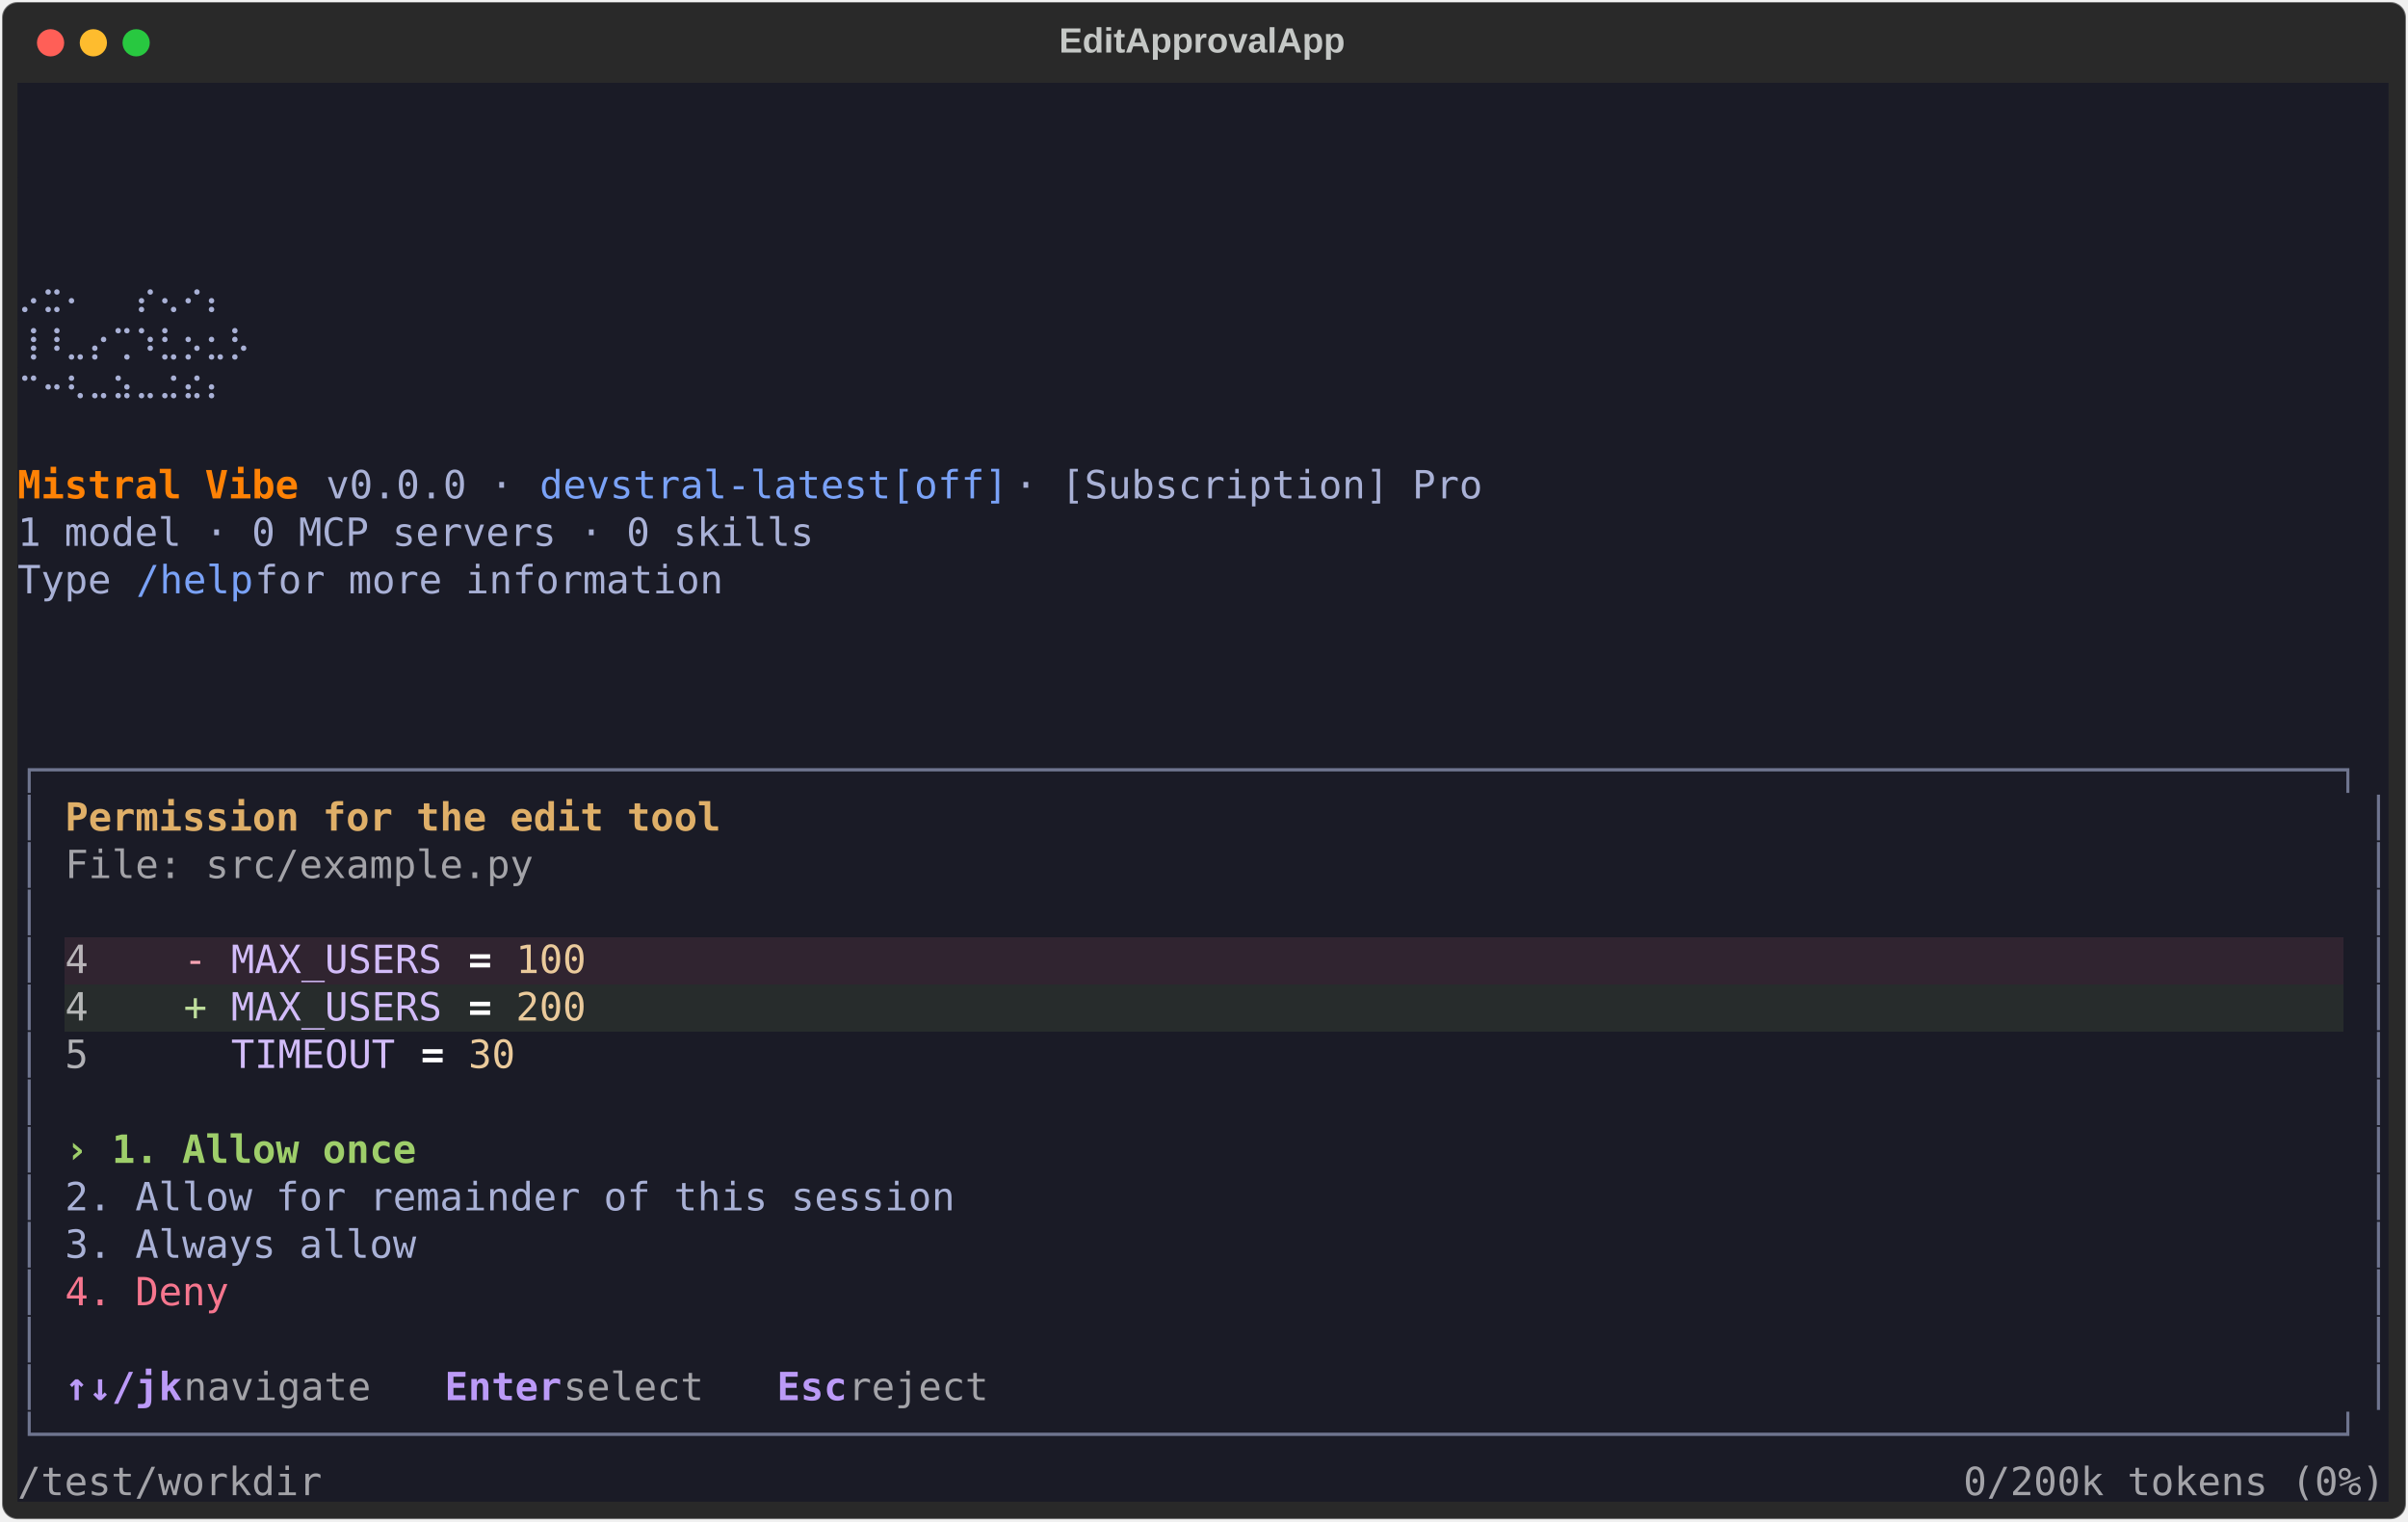
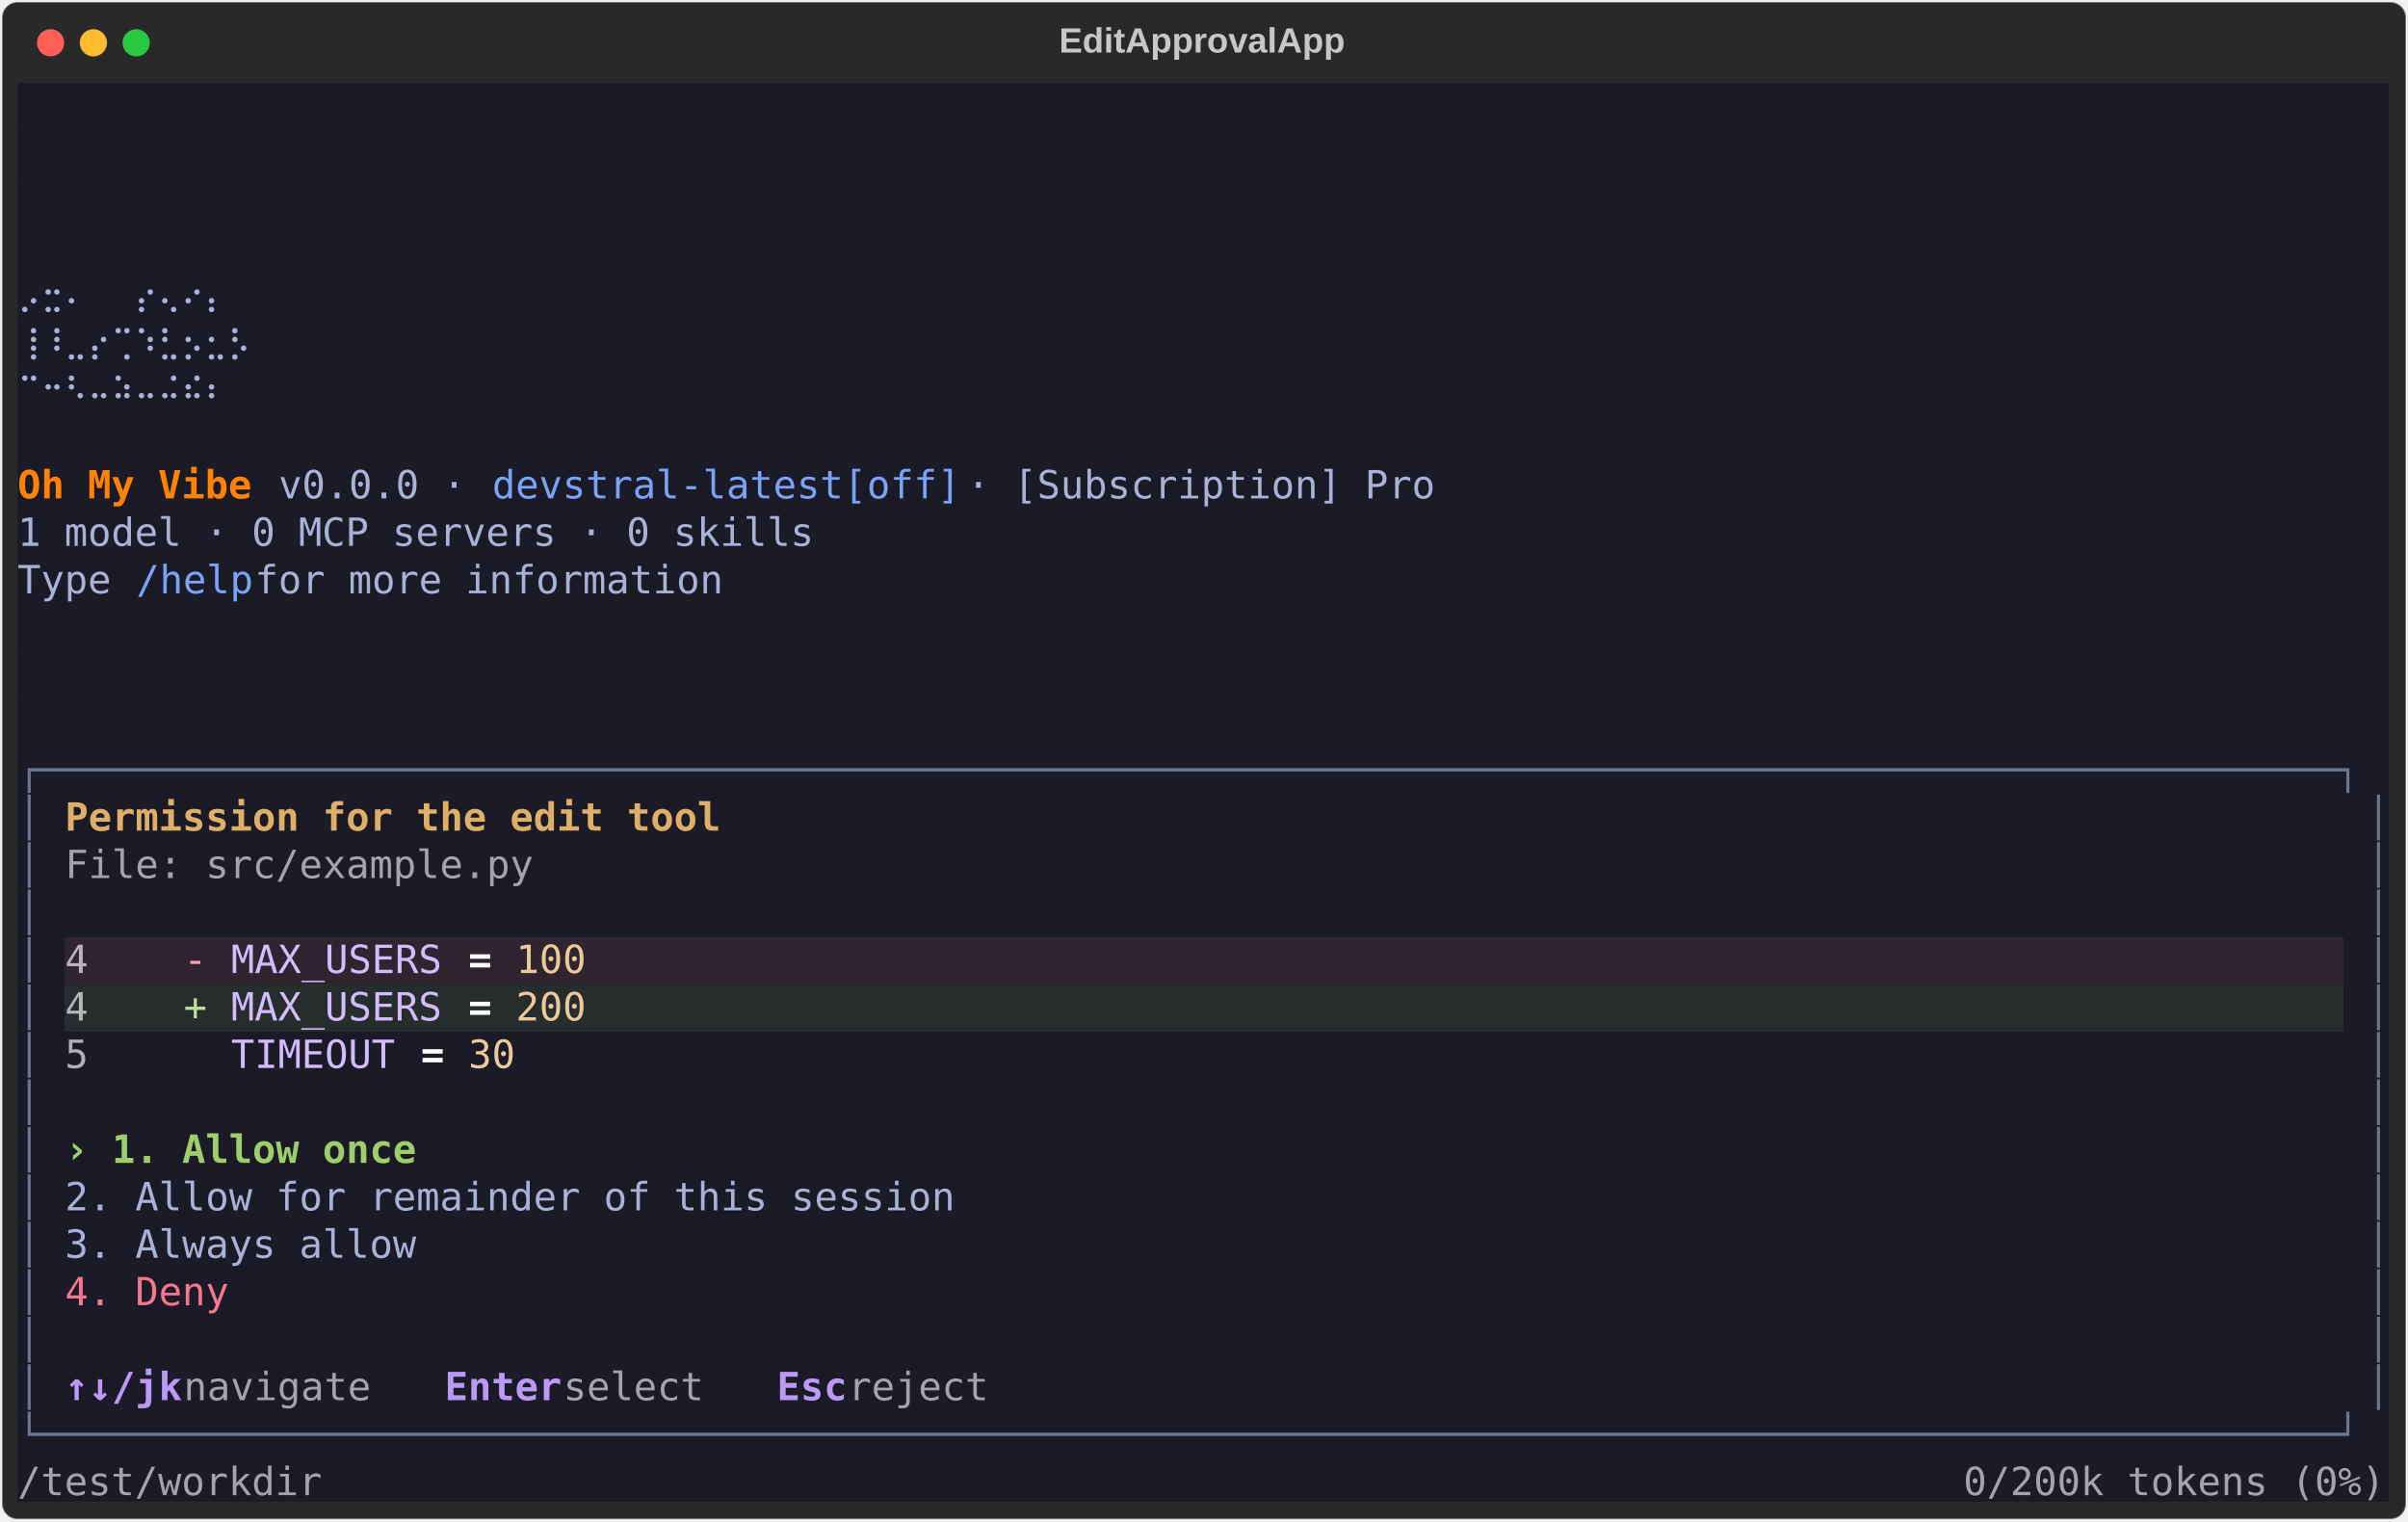
<svg xmlns="http://www.w3.org/2000/svg" class="rich-terminal" viewBox="0 0 1238 782.0">
  <style>

    @font-face {
        font-family: "Fira Code";
        src: local("FiraCode-Regular"),
                url("https://cdnjs.cloudflare.com/ajax/libs/firacode/6.2.0/woff2/FiraCode-Regular.woff2") format("woff2"),
                url("https://cdnjs.cloudflare.com/ajax/libs/firacode/6.2.0/woff/FiraCode-Regular.woff") format("woff");
        font-style: normal;
        font-weight: 400;
    }
    @font-face {
        font-family: "Fira Code";
        src: local("FiraCode-Bold"),
                url("https://cdnjs.cloudflare.com/ajax/libs/firacode/6.2.0/woff2/FiraCode-Bold.woff2") format("woff2"),
                url("https://cdnjs.cloudflare.com/ajax/libs/firacode/6.2.0/woff/FiraCode-Bold.woff") format("woff");
        font-style: bold;
        font-weight: 700;
    }

    .terminal-matrix {
        font-family: Fira Code, monospace;
        font-size: 20px;
        line-height: 24.4px;
        font-variant-east-asian: full-width;
    }

    .terminal-title {
        font-size: 18px;
        font-weight: bold;
        font-family: arial;
    }

    .terminal-r1 { fill: #c5c8c6 }
.terminal-r2 { fill: #a9b1d6 }
.terminal-r3 { fill: #ff8205;font-weight: bold }
.terminal-r4 { fill: #1a1b26 }
.terminal-r5 { fill: #7aa2f7 }
.terminal-r6 { fill: #6f758f }
.terminal-r7 { fill: #dfaf68;font-weight: bold }
.terminal-r8 { fill: #a3a3a8 }
.terminal-r9 { fill: #b8b4b8 }
.terminal-r10 { fill: #f9a4b4 }
.terminal-r11 { fill: #d2bcf9 }
.terminal-r12 { fill: #ffffff }
.terminal-r13 { fill: #ffffff;font-weight: bold }
.terminal-r14 { fill: #eaca9b }
.terminal-r15 { fill: #b5b7b7 }
.terminal-r16 { fill: #bede9c }
.terminal-r17 { fill: #b1b1b5 }
.terminal-r18 { fill: #9ece6a;font-weight: bold }
.terminal-r19 { fill: #f6768e }
.terminal-r20 { fill: #bb9af7;font-weight: bold }
    </style>
  <defs>
    <clipPath id="terminal-clip-terminal">
      <rect x="0" y="0" width="1219.0" height="731.0" />
    </clipPath>
    <clipPath id="terminal-line-0">
      <rect x="0" y="1.5" width="1220" height="24.65" />
    </clipPath>
    <clipPath id="terminal-line-1">
      <rect x="0" y="25.9" width="1220" height="24.65" />
    </clipPath>
    <clipPath id="terminal-line-2">
      <rect x="0" y="50.3" width="1220" height="24.65" />
    </clipPath>
    <clipPath id="terminal-line-3">
      <rect x="0" y="74.7" width="1220" height="24.65" />
    </clipPath>
    <clipPath id="terminal-line-4">
      <rect x="0" y="99.1" width="1220" height="24.65" />
    </clipPath>
    <clipPath id="terminal-line-5">
      <rect x="0" y="123.5" width="1220" height="24.65" />
    </clipPath>
    <clipPath id="terminal-line-6">
      <rect x="0" y="147.9" width="1220" height="24.65" />
    </clipPath>
    <clipPath id="terminal-line-7">
      <rect x="0" y="172.3" width="1220" height="24.65" />
    </clipPath>
    <clipPath id="terminal-line-8">
      <rect x="0" y="196.7" width="1220" height="24.65" />
    </clipPath>
    <clipPath id="terminal-line-9">
      <rect x="0" y="221.1" width="1220" height="24.65" />
    </clipPath>
    <clipPath id="terminal-line-10">
      <rect x="0" y="245.5" width="1220" height="24.65" />
    </clipPath>
    <clipPath id="terminal-line-11">
      <rect x="0" y="269.9" width="1220" height="24.65" />
    </clipPath>
    <clipPath id="terminal-line-12">
      <rect x="0" y="294.3" width="1220" height="24.65" />
    </clipPath>
    <clipPath id="terminal-line-13">
      <rect x="0" y="318.7" width="1220" height="24.65" />
    </clipPath>
    <clipPath id="terminal-line-14">
      <rect x="0" y="343.1" width="1220" height="24.65" />
    </clipPath>
    <clipPath id="terminal-line-15">
      <rect x="0" y="367.5" width="1220" height="24.65" />
    </clipPath>
    <clipPath id="terminal-line-16">
      <rect x="0" y="391.9" width="1220" height="24.65" />
    </clipPath>
    <clipPath id="terminal-line-17">
      <rect x="0" y="416.3" width="1220" height="24.65" />
    </clipPath>
    <clipPath id="terminal-line-18">
      <rect x="0" y="440.7" width="1220" height="24.65" />
    </clipPath>
    <clipPath id="terminal-line-19">
      <rect x="0" y="465.1" width="1220" height="24.65" />
    </clipPath>
    <clipPath id="terminal-line-20">
      <rect x="0" y="489.5" width="1220" height="24.65" />
    </clipPath>
    <clipPath id="terminal-line-21">
      <rect x="0" y="513.9" width="1220" height="24.65" />
    </clipPath>
    <clipPath id="terminal-line-22">
      <rect x="0" y="538.3" width="1220" height="24.65" />
    </clipPath>
    <clipPath id="terminal-line-23">
      <rect x="0" y="562.7" width="1220" height="24.65" />
    </clipPath>
    <clipPath id="terminal-line-24">
      <rect x="0" y="587.1" width="1220" height="24.65" />
    </clipPath>
    <clipPath id="terminal-line-25">
      <rect x="0" y="611.5" width="1220" height="24.65" />
    </clipPath>
    <clipPath id="terminal-line-26">
      <rect x="0" y="635.9" width="1220" height="24.65" />
    </clipPath>
    <clipPath id="terminal-line-27">
      <rect x="0" y="660.3" width="1220" height="24.65" />
    </clipPath>
    <clipPath id="terminal-line-28">
      <rect x="0" y="684.7" width="1220" height="24.65" />
    </clipPath>
  </defs>
  <rect fill="#292929" stroke="rgba(255,255,255,0.35)" stroke-width="1" x="1" y="1" width="1236" height="780" rx="8" />
  <text class="terminal-title" fill="#c5c8c6" text-anchor="middle" x="618" y="27">EditApprovalApp</text>
  <g transform="translate(26,22)">
    <circle cx="0" cy="0" r="7" fill="#ff5f57" />
    <circle cx="22" cy="0" r="7" fill="#febc2e" />
    <circle cx="44" cy="0" r="7" fill="#28c840" />
  </g>
  <g transform="translate(9, 41)" clip-path="url(#terminal-clip-terminal)">
    <rect fill="#1a1b26" x="0" y="1.5" width="1220" height="24.65" shape-rendering="crispEdges" />
    <rect fill="#1a1b26" x="0" y="25.9" width="1220" height="24.65" shape-rendering="crispEdges" />
    <rect fill="#1a1b26" x="0" y="50.3" width="1220" height="24.65" shape-rendering="crispEdges" />
    <rect fill="#1a1b26" x="0" y="74.7" width="1220" height="24.65" shape-rendering="crispEdges" />
    <rect fill="#1a1b26" x="0" y="99.1" width="134.2" height="24.65" shape-rendering="crispEdges" />
-     <rect fill="#1a1b26" x="134.2" y="99.1" width="646.6" height="24.65" shape-rendering="crispEdges" />
-     <rect fill="#1a1b26" x="780.8" y="99.1" width="439.2" height="24.65" shape-rendering="crispEdges" />
+     <rect fill="#1a1b26" x="134.2" y="99.1" width="622.2" height="24.65" shape-rendering="crispEdges" />
+     <rect fill="#1a1b26" x="756.4" y="99.1" width="463.6" height="24.65" shape-rendering="crispEdges" />
    <rect fill="#1a1b26" x="0" y="123.5" width="134.2" height="24.65" shape-rendering="crispEdges" />
-     <rect fill="#1a1b26" x="134.2" y="123.5" width="646.6" height="24.65" shape-rendering="crispEdges" />
-     <rect fill="#1a1b26" x="780.8" y="123.5" width="439.2" height="24.65" shape-rendering="crispEdges" />
+     <rect fill="#1a1b26" x="134.2" y="123.5" width="622.2" height="24.65" shape-rendering="crispEdges" />
+     <rect fill="#1a1b26" x="756.4" y="123.5" width="463.6" height="24.65" shape-rendering="crispEdges" />
    <rect fill="#1a1b26" x="0" y="147.9" width="134.2" height="24.65" shape-rendering="crispEdges" />
-     <rect fill="#1a1b26" x="134.2" y="147.9" width="646.6" height="24.65" shape-rendering="crispEdges" />
-     <rect fill="#1a1b26" x="780.8" y="147.9" width="439.2" height="24.65" shape-rendering="crispEdges" />
-     <rect fill="#1a1b26" x="0" y="172.3" width="780.8" height="24.65" shape-rendering="crispEdges" />
-     <rect fill="#1a1b26" x="780.8" y="172.3" width="439.2" height="24.65" shape-rendering="crispEdges" />
-     <rect fill="#1a1b26" x="0" y="196.7" width="146.4" height="24.65" shape-rendering="crispEdges" />
-     <rect fill="#1a1b26" x="146.4" y="196.7" width="12.2" height="24.65" shape-rendering="crispEdges" />
-     <rect fill="#1a1b26" x="158.6" y="196.7" width="109.8" height="24.65" shape-rendering="crispEdges" />
-     <rect fill="#1a1b26" x="268.4" y="196.7" width="244" height="24.65" shape-rendering="crispEdges" />
-     <rect fill="#1a1b26" x="512.4" y="196.7" width="256.2" height="24.65" shape-rendering="crispEdges" />
-     <rect fill="#1a1b26" x="768.6" y="196.7" width="12.2" height="24.65" shape-rendering="crispEdges" />
-     <rect fill="#1a1b26" x="780.8" y="196.7" width="439.2" height="24.65" shape-rendering="crispEdges" />
+     <rect fill="#1a1b26" x="134.2" y="147.9" width="622.2" height="24.65" shape-rendering="crispEdges" />
+     <rect fill="#1a1b26" x="756.4" y="147.9" width="463.6" height="24.65" shape-rendering="crispEdges" />
+     <rect fill="#1a1b26" x="0" y="172.3" width="756.4" height="24.65" shape-rendering="crispEdges" />
+     <rect fill="#1a1b26" x="756.4" y="172.3" width="463.6" height="24.65" shape-rendering="crispEdges" />
+     <rect fill="#1a1b26" x="0" y="196.7" width="122" height="24.65" shape-rendering="crispEdges" />
+     <rect fill="#1a1b26" x="122" y="196.7" width="12.2" height="24.65" shape-rendering="crispEdges" />
+     <rect fill="#1a1b26" x="134.2" y="196.7" width="109.8" height="24.65" shape-rendering="crispEdges" />
+     <rect fill="#1a1b26" x="244" y="196.7" width="244" height="24.65" shape-rendering="crispEdges" />
+     <rect fill="#1a1b26" x="488" y="196.7" width="256.2" height="24.65" shape-rendering="crispEdges" />
+     <rect fill="#1a1b26" x="744.2" y="196.7" width="12.2" height="24.65" shape-rendering="crispEdges" />
+     <rect fill="#1a1b26" x="756.4" y="196.7" width="463.6" height="24.65" shape-rendering="crispEdges" />
    <rect fill="#1a1b26" x="0" y="221.1" width="414.8" height="24.65" shape-rendering="crispEdges" />
-     <rect fill="#1a1b26" x="414.8" y="221.1" width="366" height="24.65" shape-rendering="crispEdges" />
-     <rect fill="#1a1b26" x="780.8" y="221.1" width="439.2" height="24.65" shape-rendering="crispEdges" />
+     <rect fill="#1a1b26" x="414.8" y="221.1" width="341.6" height="24.65" shape-rendering="crispEdges" />
+     <rect fill="#1a1b26" x="756.4" y="221.1" width="463.6" height="24.65" shape-rendering="crispEdges" />
    <rect fill="#1a1b26" x="0" y="245.5" width="61" height="24.65" shape-rendering="crispEdges" />
    <rect fill="#1a1b26" x="61" y="245.5" width="61" height="24.65" shape-rendering="crispEdges" />
    <rect fill="#1a1b26" x="122" y="245.5" width="256.2" height="24.65" shape-rendering="crispEdges" />
-     <rect fill="#1a1b26" x="378.2" y="245.5" width="402.6" height="24.65" shape-rendering="crispEdges" />
-     <rect fill="#1a1b26" x="780.8" y="245.5" width="439.2" height="24.65" shape-rendering="crispEdges" />
+     <rect fill="#1a1b26" x="378.2" y="245.5" width="378.2" height="24.65" shape-rendering="crispEdges" />
+     <rect fill="#1a1b26" x="756.4" y="245.5" width="463.6" height="24.65" shape-rendering="crispEdges" />
    <rect fill="#1a1b26" x="0" y="269.9" width="1220" height="24.65" shape-rendering="crispEdges" />
    <rect fill="#1a1b26" x="0" y="294.3" width="1220" height="24.65" shape-rendering="crispEdges" />
    <rect fill="#1a1b26" x="0" y="318.7" width="0" height="24.65" shape-rendering="crispEdges" />
    <rect fill="#1a1b26" x="0" y="318.7" width="1220" height="24.65" shape-rendering="crispEdges" />
    <rect fill="#1a1b26" x="0" y="343.1" width="1220" height="24.65" shape-rendering="crispEdges" />
    <rect fill="#1a1b26" x="0" y="367.5" width="12.2" height="24.65" shape-rendering="crispEdges" />
    <rect fill="#1a1b26" x="12.2" y="367.5" width="12.2" height="24.65" shape-rendering="crispEdges" />
    <rect fill="#1a1b26" x="24.4" y="367.5" width="341.6" height="24.65" shape-rendering="crispEdges" />
    <rect fill="#1a1b26" x="366" y="367.5" width="841.8" height="24.65" shape-rendering="crispEdges" />
    <rect fill="#1a1b26" x="1207.8" y="367.5" width="12.2" height="24.65" shape-rendering="crispEdges" />
    <rect fill="#1a1b26" x="0" y="391.9" width="12.2" height="24.65" shape-rendering="crispEdges" />
    <rect fill="#1a1b26" x="12.2" y="391.9" width="12.2" height="24.65" shape-rendering="crispEdges" />
    <rect fill="#1a1b26" x="24.4" y="391.9" width="244" height="24.65" shape-rendering="crispEdges" />
    <rect fill="#1a1b26" x="268.4" y="391.9" width="939.4" height="24.65" shape-rendering="crispEdges" />
    <rect fill="#1a1b26" x="1207.8" y="391.9" width="12.2" height="24.65" shape-rendering="crispEdges" />
    <rect fill="#1a1b26" x="0" y="416.3" width="12.2" height="24.65" shape-rendering="crispEdges" />
    <rect fill="#1a1b26" x="12.2" y="416.3" width="12.2" height="24.65" shape-rendering="crispEdges" />
    <rect fill="#1a1b26" x="24.4" y="416.3" width="0" height="24.65" shape-rendering="crispEdges" />
    <rect fill="#1a1b26" x="24.4" y="416.3" width="1183.4" height="24.65" shape-rendering="crispEdges" />
    <rect fill="#1a1b26" x="1207.8" y="416.3" width="12.2" height="24.65" shape-rendering="crispEdges" />
    <rect fill="#1a1b26" x="0" y="440.7" width="12.2" height="24.65" shape-rendering="crispEdges" />
    <rect fill="#1a1b26" x="12.2" y="440.7" width="12.2" height="24.65" shape-rendering="crispEdges" />
    <rect fill="#302430" x="24.4" y="440.7" width="61" height="24.65" shape-rendering="crispEdges" />
    <rect fill="#302430" x="85.4" y="440.7" width="24.4" height="24.65" shape-rendering="crispEdges" />
    <rect fill="#302430" x="109.8" y="440.7" width="109.8" height="24.65" shape-rendering="crispEdges" />
    <rect fill="#302430" x="219.6" y="440.7" width="12.2" height="24.65" shape-rendering="crispEdges" />
    <rect fill="#302430" x="231.8" y="440.7" width="12.2" height="24.65" shape-rendering="crispEdges" />
    <rect fill="#302430" x="244" y="440.7" width="12.2" height="24.65" shape-rendering="crispEdges" />
    <rect fill="#302430" x="256.2" y="440.7" width="36.6" height="24.65" shape-rendering="crispEdges" />
    <rect fill="#302430" x="292.8" y="440.7" width="902.8" height="24.65" shape-rendering="crispEdges" />
    <rect fill="#1a1b26" x="1195.6" y="440.7" width="12.2" height="24.65" shape-rendering="crispEdges" />
    <rect fill="#1a1b26" x="1207.8" y="440.7" width="12.2" height="24.65" shape-rendering="crispEdges" />
    <rect fill="#1a1b26" x="0" y="465.1" width="12.2" height="24.65" shape-rendering="crispEdges" />
    <rect fill="#1a1b26" x="12.2" y="465.1" width="12.2" height="24.65" shape-rendering="crispEdges" />
    <rect fill="#272c2c" x="24.4" y="465.1" width="61" height="24.65" shape-rendering="crispEdges" />
    <rect fill="#272c2c" x="85.4" y="465.1" width="24.4" height="24.65" shape-rendering="crispEdges" />
    <rect fill="#272c2c" x="109.8" y="465.1" width="109.8" height="24.65" shape-rendering="crispEdges" />
    <rect fill="#272c2c" x="219.6" y="465.1" width="12.2" height="24.65" shape-rendering="crispEdges" />
    <rect fill="#272c2c" x="231.8" y="465.1" width="12.2" height="24.65" shape-rendering="crispEdges" />
    <rect fill="#272c2c" x="244" y="465.1" width="12.2" height="24.65" shape-rendering="crispEdges" />
    <rect fill="#272c2c" x="256.2" y="465.1" width="36.6" height="24.65" shape-rendering="crispEdges" />
    <rect fill="#272c2c" x="292.8" y="465.1" width="902.8" height="24.65" shape-rendering="crispEdges" />
    <rect fill="#1a1b26" x="1195.6" y="465.1" width="12.2" height="24.65" shape-rendering="crispEdges" />
    <rect fill="#1a1b26" x="1207.8" y="465.1" width="12.2" height="24.65" shape-rendering="crispEdges" />
    <rect fill="#1a1b26" x="0" y="489.5" width="12.2" height="24.65" shape-rendering="crispEdges" />
    <rect fill="#1a1b26" x="12.2" y="489.5" width="12.2" height="24.65" shape-rendering="crispEdges" />
    <rect fill="#1a1b26" x="24.4" y="489.5" width="61" height="24.65" shape-rendering="crispEdges" />
    <rect fill="#1a1b26" x="85.4" y="489.5" width="24.4" height="24.65" shape-rendering="crispEdges" />
    <rect fill="#1a1b26" x="109.8" y="489.5" width="85.4" height="24.65" shape-rendering="crispEdges" />
    <rect fill="#1a1b26" x="195.2" y="489.5" width="12.2" height="24.65" shape-rendering="crispEdges" />
    <rect fill="#1a1b26" x="207.4" y="489.5" width="12.2" height="24.65" shape-rendering="crispEdges" />
    <rect fill="#1a1b26" x="219.6" y="489.5" width="12.2" height="24.65" shape-rendering="crispEdges" />
    <rect fill="#1a1b26" x="231.8" y="489.5" width="24.4" height="24.65" shape-rendering="crispEdges" />
    <rect fill="#1a1b26" x="256.2" y="489.5" width="939.4" height="24.65" shape-rendering="crispEdges" />
    <rect fill="#1a1b26" x="1195.6" y="489.5" width="12.2" height="24.65" shape-rendering="crispEdges" />
    <rect fill="#1a1b26" x="1207.8" y="489.5" width="12.2" height="24.65" shape-rendering="crispEdges" />
    <rect fill="#1a1b26" x="0" y="513.9" width="12.2" height="24.65" shape-rendering="crispEdges" />
    <rect fill="#1a1b26" x="12.2" y="513.9" width="12.2" height="24.65" shape-rendering="crispEdges" />
    <rect fill="#1a1b26" x="24.4" y="513.9" width="0" height="24.65" shape-rendering="crispEdges" />
    <rect fill="#1a1b26" x="24.4" y="513.9" width="1183.4" height="24.65" shape-rendering="crispEdges" />
    <rect fill="#1a1b26" x="1207.8" y="513.9" width="12.2" height="24.65" shape-rendering="crispEdges" />
    <rect fill="#1a1b26" x="0" y="538.3" width="12.2" height="24.65" shape-rendering="crispEdges" />
    <rect fill="#1a1b26" x="12.2" y="538.3" width="12.2" height="24.65" shape-rendering="crispEdges" />
    <rect fill="#1a1b26" x="24.4" y="538.3" width="183" height="24.65" shape-rendering="crispEdges" />
    <rect fill="#1a1b26" x="207.4" y="538.3" width="1000.4" height="24.65" shape-rendering="crispEdges" />
    <rect fill="#1a1b26" x="1207.8" y="538.3" width="12.2" height="24.65" shape-rendering="crispEdges" />
    <rect fill="#1a1b26" x="0" y="562.7" width="12.2" height="24.65" shape-rendering="crispEdges" />
    <rect fill="#1a1b26" x="12.2" y="562.7" width="12.2" height="24.65" shape-rendering="crispEdges" />
    <rect fill="#1a1b26" x="24.4" y="562.7" width="488" height="24.65" shape-rendering="crispEdges" />
    <rect fill="#1a1b26" x="512.4" y="562.7" width="695.4" height="24.65" shape-rendering="crispEdges" />
    <rect fill="#1a1b26" x="1207.8" y="562.7" width="12.2" height="24.65" shape-rendering="crispEdges" />
    <rect fill="#1a1b26" x="0" y="587.1" width="12.2" height="24.65" shape-rendering="crispEdges" />
    <rect fill="#1a1b26" x="12.2" y="587.1" width="12.2" height="24.65" shape-rendering="crispEdges" />
    <rect fill="#1a1b26" x="24.4" y="587.1" width="207.4" height="24.65" shape-rendering="crispEdges" />
    <rect fill="#1a1b26" x="231.8" y="587.1" width="976" height="24.65" shape-rendering="crispEdges" />
    <rect fill="#1a1b26" x="1207.8" y="587.1" width="12.2" height="24.65" shape-rendering="crispEdges" />
    <rect fill="#1a1b26" x="0" y="611.5" width="12.2" height="24.65" shape-rendering="crispEdges" />
    <rect fill="#1a1b26" x="12.2" y="611.5" width="12.2" height="24.65" shape-rendering="crispEdges" />
    <rect fill="#1a1b26" x="24.4" y="611.5" width="109.8" height="24.65" shape-rendering="crispEdges" />
    <rect fill="#1a1b26" x="134.2" y="611.5" width="1073.6" height="24.65" shape-rendering="crispEdges" />
    <rect fill="#1a1b26" x="1207.8" y="611.5" width="12.2" height="24.65" shape-rendering="crispEdges" />
    <rect fill="#1a1b26" x="0" y="635.9" width="12.2" height="24.65" shape-rendering="crispEdges" />
    <rect fill="#1a1b26" x="12.2" y="635.9" width="1195.6" height="24.65" shape-rendering="crispEdges" />
    <rect fill="#1a1b26" x="1207.8" y="635.9" width="12.2" height="24.65" shape-rendering="crispEdges" />
    <rect fill="#1a1b26" x="0" y="660.3" width="12.2" height="24.65" shape-rendering="crispEdges" />
    <rect fill="#1a1b26" x="12.2" y="660.3" width="12.2" height="24.65" shape-rendering="crispEdges" />
    <rect fill="#1a1b26" x="24.4" y="660.3" width="61" height="24.65" shape-rendering="crispEdges" />
    <rect fill="#1a1b26" x="85.4" y="660.3" width="134.2" height="24.65" shape-rendering="crispEdges" />
    <rect fill="#1a1b26" x="219.6" y="660.3" width="61" height="24.65" shape-rendering="crispEdges" />
    <rect fill="#1a1b26" x="280.6" y="660.3" width="109.8" height="24.65" shape-rendering="crispEdges" />
    <rect fill="#1a1b26" x="390.4" y="660.3" width="36.6" height="24.65" shape-rendering="crispEdges" />
    <rect fill="#1a1b26" x="427" y="660.3" width="85.4" height="24.65" shape-rendering="crispEdges" />
    <rect fill="#1a1b26" x="512.4" y="660.3" width="695.4" height="24.65" shape-rendering="crispEdges" />
    <rect fill="#1a1b26" x="1207.8" y="660.3" width="12.2" height="24.65" shape-rendering="crispEdges" />
    <rect fill="#1a1b26" x="0" y="684.7" width="1220" height="24.65" shape-rendering="crispEdges" />
    <rect fill="#1a1b26" x="0" y="709.1" width="158.6" height="24.65" shape-rendering="crispEdges" />
    <rect fill="#1a1b26" x="158.6" y="709.1" width="0" height="24.65" shape-rendering="crispEdges" />
    <rect fill="#1a1b26" x="158.6" y="709.1" width="841.8" height="24.65" shape-rendering="crispEdges" />
    <rect fill="#1a1b26" x="1000.4" y="709.1" width="219.6" height="24.65" shape-rendering="crispEdges" />
    <g class="terminal-matrix">
      <text class="terminal-r1" x="1220" y="20" textLength="12.2" clip-path="url(#terminal-line-0)">
</text>
      <text class="terminal-r1" x="1220" y="44.4" textLength="12.2" clip-path="url(#terminal-line-1)">
</text>
      <text class="terminal-r1" x="1220" y="68.8" textLength="12.2" clip-path="url(#terminal-line-2)">
</text>
      <text class="terminal-r1" x="1220" y="93.2" textLength="12.2" clip-path="url(#terminal-line-3)">
</text>
      <text class="terminal-r2" x="0" y="117.6" textLength="134.2" clip-path="url(#terminal-line-4)">  ⡠⣒⠄  ⡔⢄⠔⡄</text>
      <text class="terminal-r1" x="1220" y="117.6" textLength="12.2" clip-path="url(#terminal-line-4)">
</text>
      <text class="terminal-r2" x="0" y="142" textLength="134.2" clip-path="url(#terminal-line-5)"> ⢸⠸⣀⡔⢉⠱⣃⡢⣂⡣</text>
      <text class="terminal-r1" x="1220" y="142" textLength="12.2" clip-path="url(#terminal-line-5)">
</text>
      <text class="terminal-r2" x="0" y="166.4" textLength="134.2" clip-path="url(#terminal-line-6)">  ⠉⠒⠣⠤⠵⠤⠬⠮⠆</text>
      <text class="terminal-r1" x="1220" y="166.4" textLength="12.2" clip-path="url(#terminal-line-6)">
</text>
      <text class="terminal-r1" x="1220" y="190.8" textLength="12.2" clip-path="url(#terminal-line-7)">
</text>
-       <text class="terminal-r3" x="0" y="215.2" textLength="146.4" clip-path="url(#terminal-line-8)">Mistral Vibe</text>
-       <text class="terminal-r2" x="158.6" y="215.2" textLength="109.8" clip-path="url(#terminal-line-8)">v0.0.0 · </text>
-       <text class="terminal-r5" x="268.4" y="215.2" textLength="244" clip-path="url(#terminal-line-8)">devstral-latest[off]</text>
-       <text class="terminal-r2" x="512.4" y="215.2" textLength="256.2" clip-path="url(#terminal-line-8)"> · [Subscription] Pro</text>
+       <text class="terminal-r3" x="0" y="215.2" textLength="122" clip-path="url(#terminal-line-8)">Oh My Vibe</text>
+       <text class="terminal-r2" x="134.2" y="215.2" textLength="109.8" clip-path="url(#terminal-line-8)">v0.0.0 · </text>
+       <text class="terminal-r5" x="244" y="215.2" textLength="244" clip-path="url(#terminal-line-8)">devstral-latest[off]</text>
+       <text class="terminal-r2" x="488" y="215.2" textLength="256.2" clip-path="url(#terminal-line-8)"> · [Subscription] Pro</text>
      <text class="terminal-r1" x="1220" y="215.2" textLength="12.2" clip-path="url(#terminal-line-8)">
</text>
      <text class="terminal-r2" x="0" y="239.6" textLength="414.8" clip-path="url(#terminal-line-9)">1 model · 0 MCP servers · 0 skills</text>
      <text class="terminal-r1" x="1220" y="239.6" textLength="12.2" clip-path="url(#terminal-line-9)">
</text>
      <text class="terminal-r2" x="0" y="264" textLength="61" clip-path="url(#terminal-line-10)">Type </text>
      <text class="terminal-r5" x="61" y="264" textLength="61" clip-path="url(#terminal-line-10)">/help</text>
      <text class="terminal-r2" x="122" y="264" textLength="256.2" clip-path="url(#terminal-line-10)"> for more information</text>
      <text class="terminal-r1" x="1220" y="264" textLength="12.2" clip-path="url(#terminal-line-10)">
</text>
      <text class="terminal-r1" x="1220" y="288.4" textLength="12.2" clip-path="url(#terminal-line-11)">
</text>
      <text class="terminal-r1" x="1220" y="312.8" textLength="12.2" clip-path="url(#terminal-line-12)">
</text>
      <text class="terminal-r1" x="1220" y="337.2" textLength="12.2" clip-path="url(#terminal-line-13)">
</text>
      <text class="terminal-r6" x="0" y="361.6" textLength="1220" clip-path="url(#terminal-line-14)">┌──────────────────────────────────────────────────────────────────────────────────────────────────┐</text>
      <text class="terminal-r1" x="1220" y="361.6" textLength="12.2" clip-path="url(#terminal-line-14)">
</text>
      <text class="terminal-r6" x="0" y="386" textLength="12.2" clip-path="url(#terminal-line-15)">│</text>
      <text class="terminal-r7" x="24.4" y="386" textLength="341.6" clip-path="url(#terminal-line-15)">Permission for the edit tool</text>
      <text class="terminal-r6" x="1207.8" y="386" textLength="12.2" clip-path="url(#terminal-line-15)">│</text>
      <text class="terminal-r1" x="1220" y="386" textLength="12.2" clip-path="url(#terminal-line-15)">
</text>
      <text class="terminal-r6" x="0" y="410.4" textLength="12.2" clip-path="url(#terminal-line-16)">│</text>
      <text class="terminal-r8" x="24.4" y="410.4" textLength="244" clip-path="url(#terminal-line-16)">File: src/example.py</text>
      <text class="terminal-r6" x="1207.8" y="410.4" textLength="12.2" clip-path="url(#terminal-line-16)">│</text>
      <text class="terminal-r1" x="1220" y="410.4" textLength="12.2" clip-path="url(#terminal-line-16)">
</text>
      <text class="terminal-r6" x="0" y="434.8" textLength="12.2" clip-path="url(#terminal-line-17)">│</text>
      <text class="terminal-r6" x="1207.8" y="434.8" textLength="12.2" clip-path="url(#terminal-line-17)">│</text>
      <text class="terminal-r1" x="1220" y="434.8" textLength="12.2" clip-path="url(#terminal-line-17)">
</text>
      <text class="terminal-r6" x="0" y="459.2" textLength="12.2" clip-path="url(#terminal-line-18)">│</text>
      <text class="terminal-r9" x="24.4" y="459.2" textLength="61" clip-path="url(#terminal-line-18)">   4 </text>
      <text class="terminal-r10" x="85.4" y="459.2" textLength="24.4" clip-path="url(#terminal-line-18)">- </text>
      <text class="terminal-r11" x="109.8" y="459.2" textLength="109.8" clip-path="url(#terminal-line-18)">MAX_USERS</text>
      <text class="terminal-r13" x="231.8" y="459.2" textLength="12.2" clip-path="url(#terminal-line-18)">=</text>
      <text class="terminal-r14" x="256.2" y="459.2" textLength="36.6" clip-path="url(#terminal-line-18)">100</text>
      <text class="terminal-r6" x="1207.8" y="459.2" textLength="12.2" clip-path="url(#terminal-line-18)">│</text>
      <text class="terminal-r1" x="1220" y="459.2" textLength="12.2" clip-path="url(#terminal-line-18)">
</text>
      <text class="terminal-r6" x="0" y="483.6" textLength="12.2" clip-path="url(#terminal-line-19)">│</text>
      <text class="terminal-r15" x="24.4" y="483.6" textLength="61" clip-path="url(#terminal-line-19)">   4 </text>
      <text class="terminal-r16" x="85.4" y="483.6" textLength="24.4" clip-path="url(#terminal-line-19)">+ </text>
      <text class="terminal-r11" x="109.8" y="483.6" textLength="109.8" clip-path="url(#terminal-line-19)">MAX_USERS</text>
      <text class="terminal-r13" x="231.8" y="483.6" textLength="12.2" clip-path="url(#terminal-line-19)">=</text>
      <text class="terminal-r14" x="256.2" y="483.6" textLength="36.6" clip-path="url(#terminal-line-19)">200</text>
      <text class="terminal-r6" x="1207.8" y="483.6" textLength="12.2" clip-path="url(#terminal-line-19)">│</text>
      <text class="terminal-r1" x="1220" y="483.6" textLength="12.2" clip-path="url(#terminal-line-19)">
</text>
      <text class="terminal-r6" x="0" y="508" textLength="12.2" clip-path="url(#terminal-line-20)">│</text>
      <text class="terminal-r17" x="24.4" y="508" textLength="61" clip-path="url(#terminal-line-20)">   5 </text>
      <text class="terminal-r11" x="109.8" y="508" textLength="85.4" clip-path="url(#terminal-line-20)">TIMEOUT</text>
      <text class="terminal-r13" x="207.4" y="508" textLength="12.2" clip-path="url(#terminal-line-20)">=</text>
      <text class="terminal-r14" x="231.8" y="508" textLength="24.4" clip-path="url(#terminal-line-20)">30</text>
      <text class="terminal-r6" x="1207.8" y="508" textLength="12.2" clip-path="url(#terminal-line-20)">│</text>
      <text class="terminal-r1" x="1220" y="508" textLength="12.2" clip-path="url(#terminal-line-20)">
</text>
      <text class="terminal-r6" x="0" y="532.4" textLength="12.2" clip-path="url(#terminal-line-21)">│</text>
      <text class="terminal-r6" x="1207.8" y="532.4" textLength="12.2" clip-path="url(#terminal-line-21)">│</text>
      <text class="terminal-r1" x="1220" y="532.4" textLength="12.2" clip-path="url(#terminal-line-21)">
</text>
      <text class="terminal-r6" x="0" y="556.8" textLength="12.2" clip-path="url(#terminal-line-22)">│</text>
      <text class="terminal-r18" x="24.4" y="556.8" textLength="183" clip-path="url(#terminal-line-22)">› 1. Allow once</text>
      <text class="terminal-r6" x="1207.8" y="556.8" textLength="12.2" clip-path="url(#terminal-line-22)">│</text>
      <text class="terminal-r1" x="1220" y="556.8" textLength="12.2" clip-path="url(#terminal-line-22)">
</text>
      <text class="terminal-r6" x="0" y="581.2" textLength="12.2" clip-path="url(#terminal-line-23)">│</text>
      <text class="terminal-r2" x="24.4" y="581.2" textLength="488" clip-path="url(#terminal-line-23)">  2. Allow for remainder of this session</text>
      <text class="terminal-r6" x="1207.8" y="581.2" textLength="12.2" clip-path="url(#terminal-line-23)">│</text>
      <text class="terminal-r1" x="1220" y="581.2" textLength="12.2" clip-path="url(#terminal-line-23)">
</text>
      <text class="terminal-r6" x="0" y="605.6" textLength="12.2" clip-path="url(#terminal-line-24)">│</text>
      <text class="terminal-r2" x="24.4" y="605.6" textLength="207.4" clip-path="url(#terminal-line-24)">  3. Always allow</text>
      <text class="terminal-r6" x="1207.8" y="605.6" textLength="12.2" clip-path="url(#terminal-line-24)">│</text>
      <text class="terminal-r1" x="1220" y="605.6" textLength="12.2" clip-path="url(#terminal-line-24)">
</text>
      <text class="terminal-r6" x="0" y="630" textLength="12.2" clip-path="url(#terminal-line-25)">│</text>
      <text class="terminal-r19" x="24.4" y="630" textLength="109.8" clip-path="url(#terminal-line-25)">  4. Deny</text>
      <text class="terminal-r6" x="1207.8" y="630" textLength="12.2" clip-path="url(#terminal-line-25)">│</text>
      <text class="terminal-r1" x="1220" y="630" textLength="12.2" clip-path="url(#terminal-line-25)">
</text>
      <text class="terminal-r6" x="0" y="654.4" textLength="12.2" clip-path="url(#terminal-line-26)">│</text>
      <text class="terminal-r6" x="1207.8" y="654.4" textLength="12.2" clip-path="url(#terminal-line-26)">│</text>
      <text class="terminal-r1" x="1220" y="654.4" textLength="12.2" clip-path="url(#terminal-line-26)">
</text>
      <text class="terminal-r6" x="0" y="678.8" textLength="12.2" clip-path="url(#terminal-line-27)">│</text>
      <text class="terminal-r20" x="24.4" y="678.8" textLength="61" clip-path="url(#terminal-line-27)">↑↓/jk</text>
      <text class="terminal-r8" x="85.4" y="678.8" textLength="134.2" clip-path="url(#terminal-line-27)"> navigate  </text>
      <text class="terminal-r20" x="219.6" y="678.8" textLength="61" clip-path="url(#terminal-line-27)">Enter</text>
      <text class="terminal-r8" x="280.6" y="678.8" textLength="109.8" clip-path="url(#terminal-line-27)"> select  </text>
      <text class="terminal-r20" x="390.4" y="678.8" textLength="36.6" clip-path="url(#terminal-line-27)">Esc</text>
      <text class="terminal-r8" x="427" y="678.8" textLength="85.4" clip-path="url(#terminal-line-27)"> reject</text>
      <text class="terminal-r6" x="1207.8" y="678.8" textLength="12.2" clip-path="url(#terminal-line-27)">│</text>
      <text class="terminal-r1" x="1220" y="678.8" textLength="12.2" clip-path="url(#terminal-line-27)">
</text>
      <text class="terminal-r6" x="0" y="703.2" textLength="1220" clip-path="url(#terminal-line-28)">└──────────────────────────────────────────────────────────────────────────────────────────────────┘</text>
      <text class="terminal-r1" x="1220" y="703.2" textLength="12.2" clip-path="url(#terminal-line-28)">
</text>
      <text class="terminal-r8" x="0" y="727.6" textLength="158.6" clip-path="url(#terminal-line-29)">/test/workdir</text>
      <text class="terminal-r8" x="1000.4" y="727.6" textLength="219.6" clip-path="url(#terminal-line-29)">0/200k tokens (0%)</text>
    </g>
  </g>
</svg>
